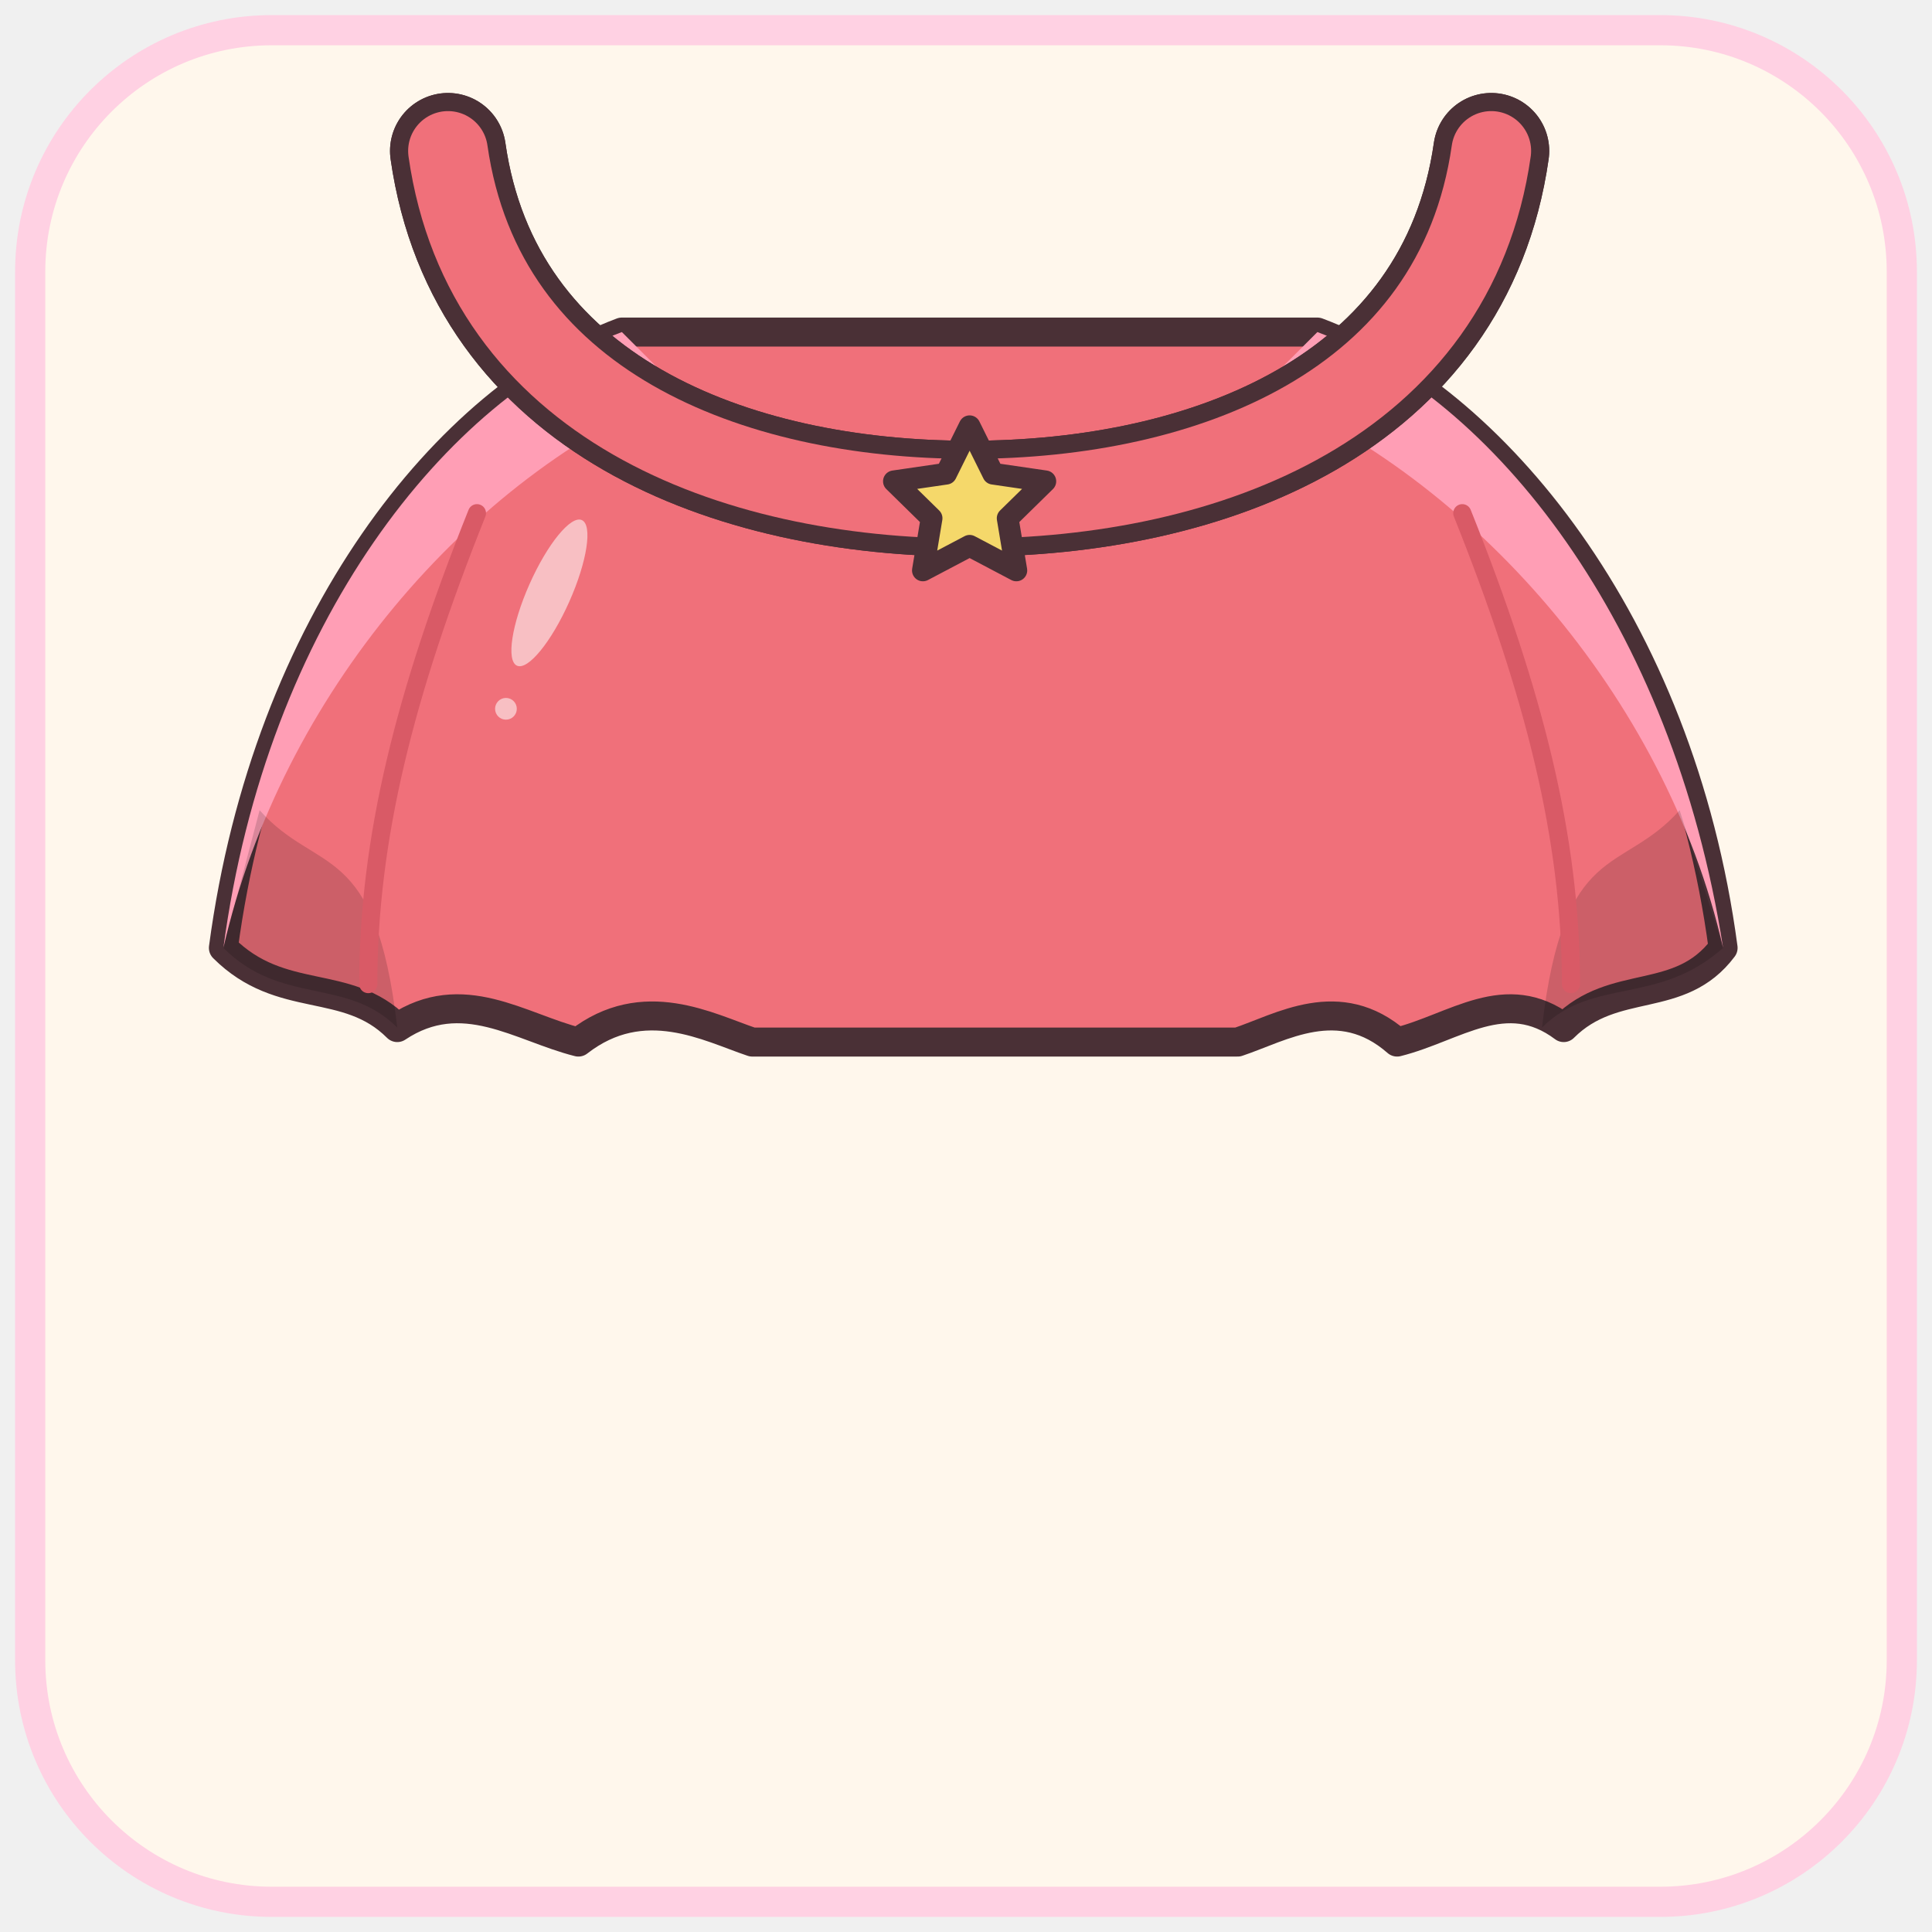
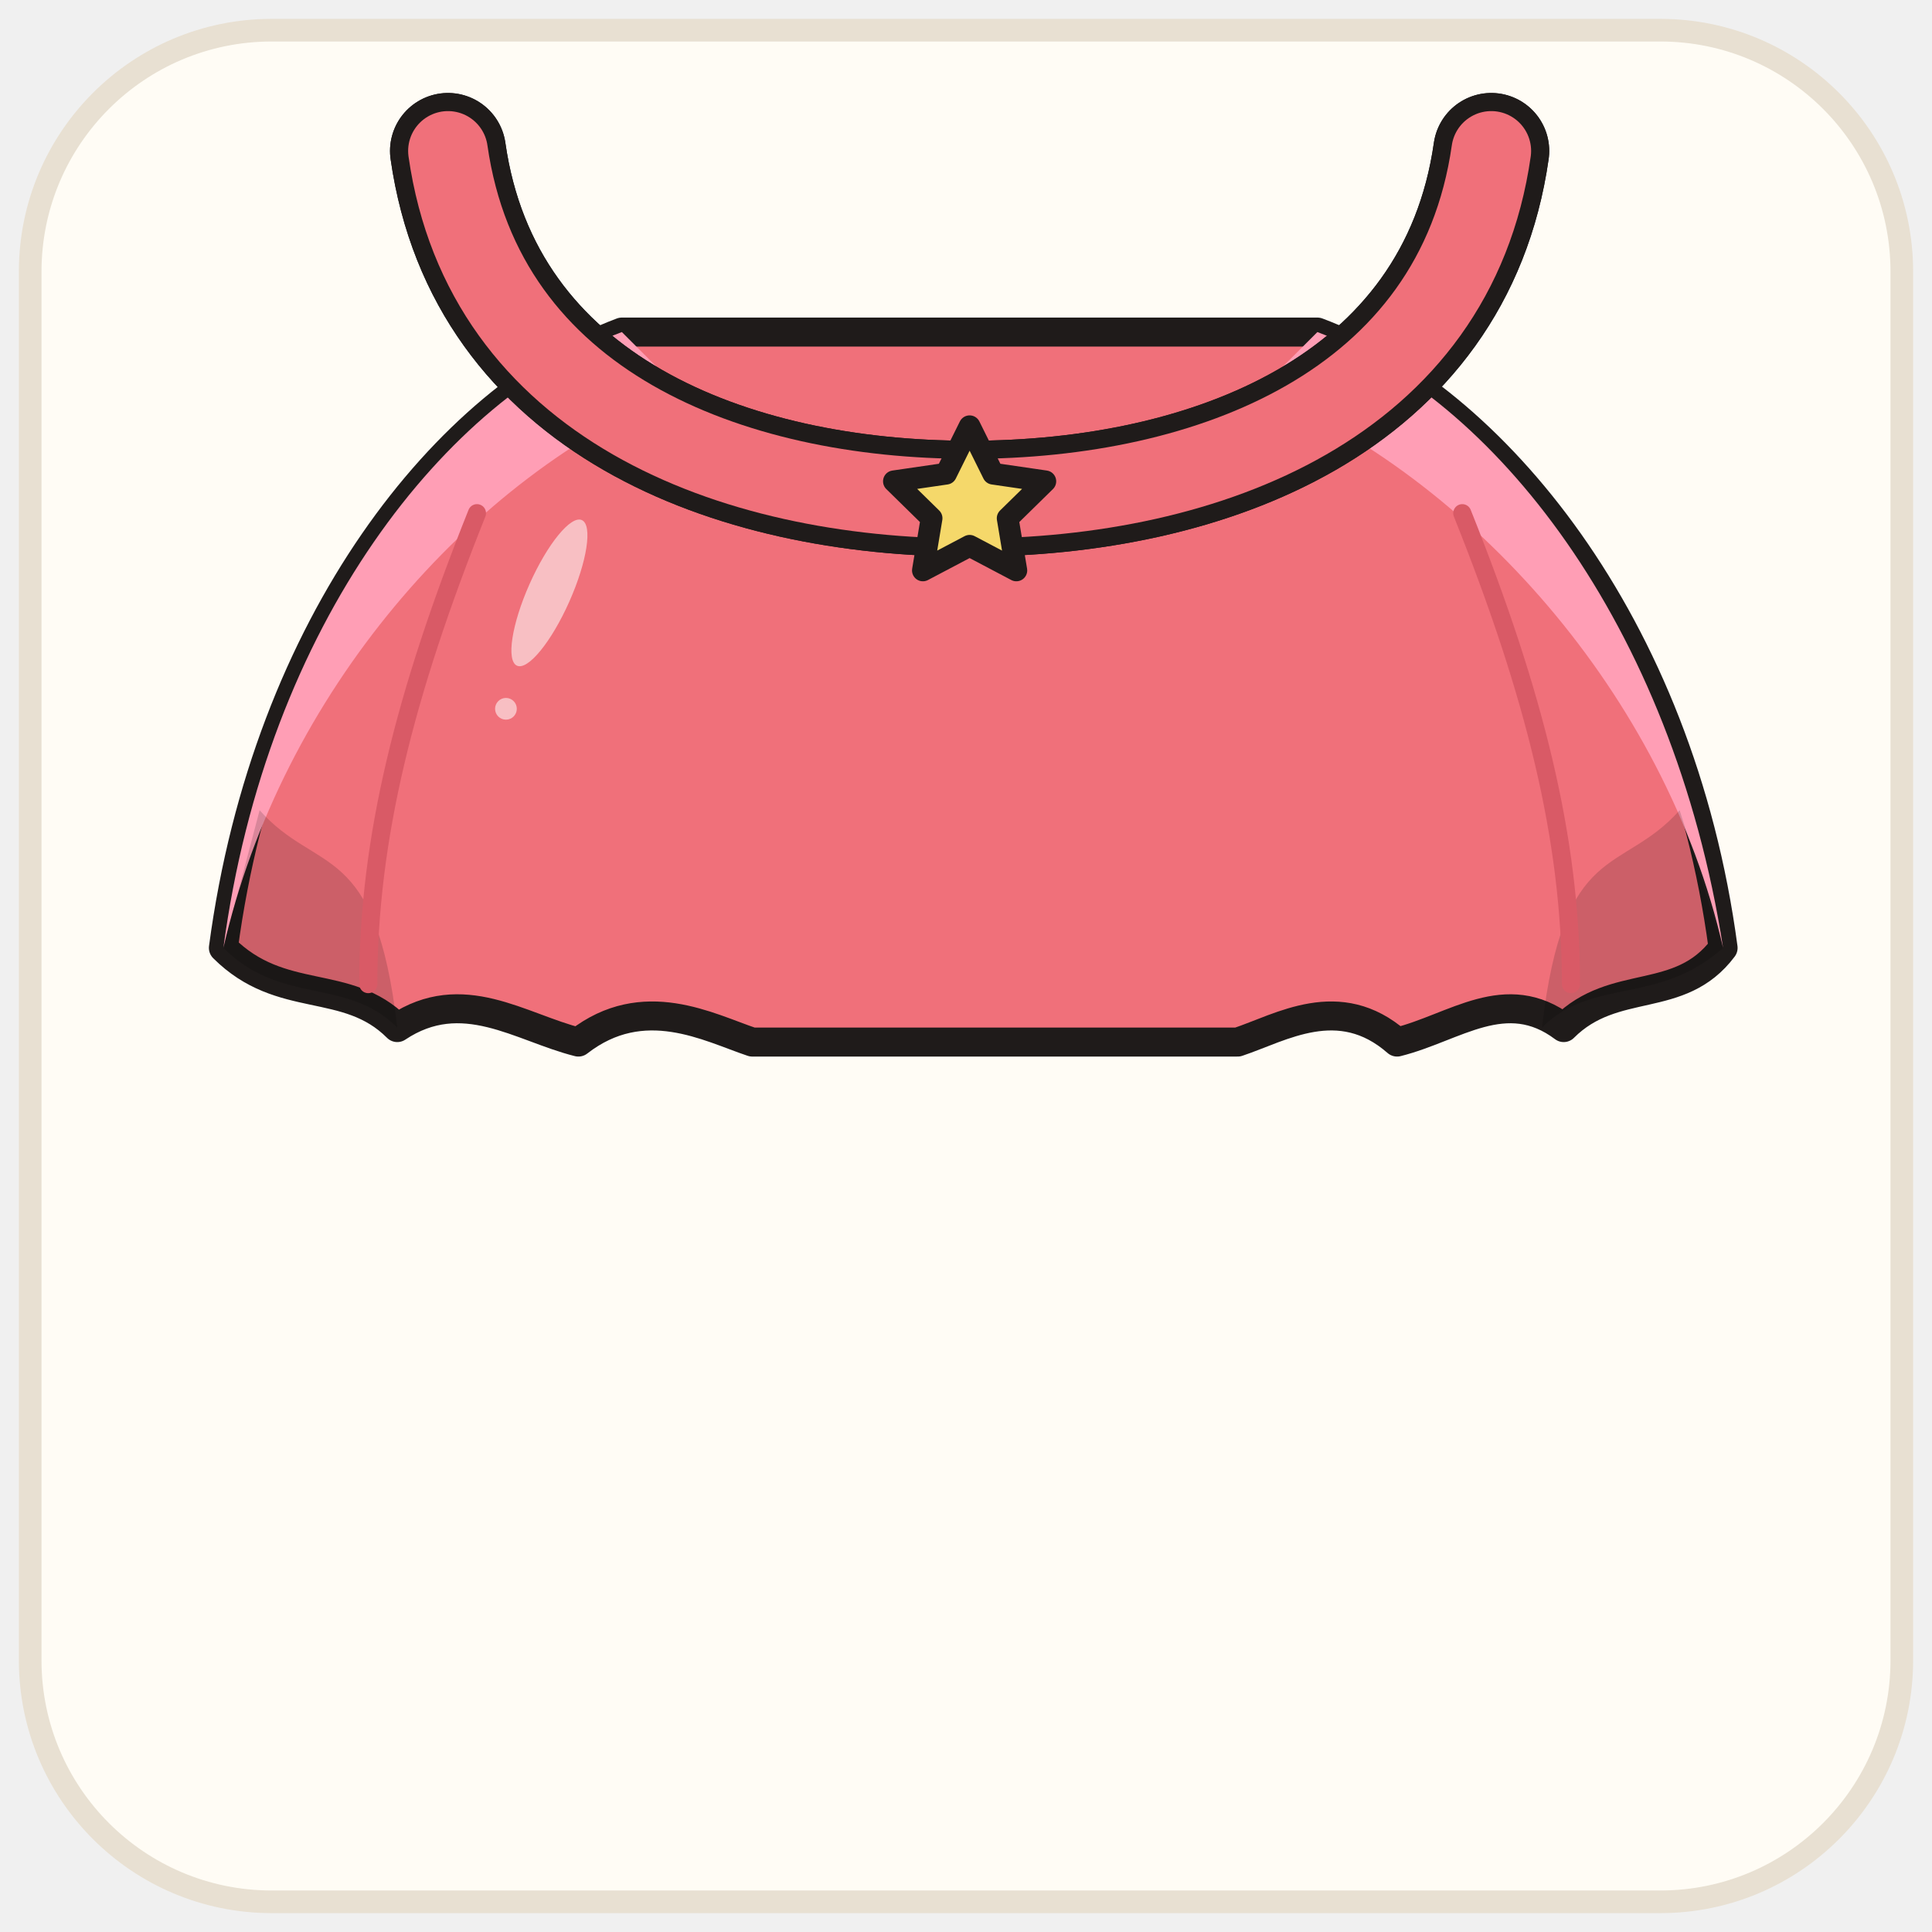
<svg xmlns="http://www.w3.org/2000/svg" viewBox="0 0 256 256" width="256" height="256">
-   <rect x="4" y="4" width="248" height="248" rx="32" fill="#FFF7EC" stroke="#FFD1E3" stroke-width="4" />
+   <rect x="4" y="4" width="248" height="248" rx="32" fill="#FFFCF5" stroke="#E8E0D2" stroke-width="3" />
  <svg x="20" y="20" width="216" height="216" viewBox="30 250 450 450" preserveAspectRatio="xMidYMid meet" overflow="visible">
    <defs>
      <path id="sw-head" d="M256 318 C172 318 96 300 92 232 C88 185 100 150 118 128 C112 104 118 74 134 60 C146 50 160 52 170 62 C184 76 196 90 208 100 C236 94 276 94 304 100 C316 90 328 76 342 62 C352 52 366 50 378 60 C394 74 400 104 394 128 C412 150 424 185 420 232 C416 300 340 318 256 318 Z" />
      <mask id="sw-cut" maskUnits="userSpaceOnUse" x="0" y="0" width="512" height="512">
        <rect width="512" height="512" fill="#fff" />
        <use href="#sw-head" fill="#000" stroke="#000" stroke-width="8" />
        <path d="M256 262 C330 262 370 330 372 400 C374 452 340 490 256 490 C172 490 138 452 140 400 C142 330 182 262 256 262 Z" fill="#000" stroke="#000" stroke-width="8" />
        <path d="M350 462 C400 472 446 452 452 400 C456 362 440 334 416 336 C394 338 388 362 402 374 C414 384 420 396 416 410 C410 432 388 440 354 430 Z" fill="#000" stroke="#000" stroke-width="8" />
        <ellipse cx="224" cy="474" rx="38" ry="28" fill="#000" />
        <ellipse cx="288" cy="474" rx="38" ry="28" fill="#000" />
      </mask>
    </defs>
    <g stroke-linejoin="round" stroke-linecap="round">
      <g>
-         <path d="M160 300 C112 318 62 380 50 470 C66 486 84 478 98 492 C116 480 132 492 148 496 C166 482 184 492 196 496 L330 496 C342 492 358 482 374 496 C390 492 404 480 420 492 C434 478 452 486 464 470 C452 380 400 318 352 300 Z" fill="#F0707A" stroke="#4A3036" stroke-width="8" />
+         <path d="M160 300 C112 318 62 380 50 470 C66 486 84 478 98 492 C116 480 132 492 148 496 C166 482 184 492 196 496 L330 496 C342 492 358 482 374 496 C390 492 404 480 420 492 C434 478 452 486 464 470 C452 380 400 318 352 300 Z" fill="#F0707A" stroke="#1F1B1A" stroke-width="8" />
        <path fill="#FF9EB5" d="M160 300 C112 318 62 380 50 470 C66 400 118 340 176 316 Z" />
        <path fill="#FF9EB5" d="M352 300 C400 318 450 380 464 470 C448 400 394 340 336 316 Z" />
        <path fill="#000" fill-opacity="0.15" d="M60 432 C76 450 92 440 98 492 C84 478 66 486 50 470 Z M452 432 C436 450 420 440 414 492 C428 478 446 486 464 470 Z" />
        <path fill="none" stroke="#D95A66" stroke-width="5" d="M120 350 C100 400 90 440 90 480 M392 350 C412 400 422 440 422 480" />
      </g>
-       <path fill="none" stroke="#4A3036" stroke-width="32" d="M112 250 C122 320 190 346 256 346 C322 346 390 320 400 250" />
+       <path fill="none" stroke="#1F1B1A" stroke-width="32" d="M112 250 C122 320 190 346 256 346 C322 346 390 320 400 250" />
      <path fill="none" stroke="#F0707A" stroke-width="22" d="M112 250 C122 320 190 346 256 346 C322 346 390 320 400 250" />
      <g>
-         <path fill="none" stroke="#4A3036" stroke-width="32" d="M112 250 C122 320 190 346 256 346 C322 346 390 320 400 250" />
+         <path fill="none" stroke="#1F1B1A" stroke-width="32" d="M112 250 C122 320 190 346 256 346 C322 346 390 320 400 250" />
        <path fill="none" stroke="#F0707A" stroke-width="22" d="M112 250 C122 320 190 346 256 346 C322 346 390 320 400 250" />
      </g>
-       <path d="M256.0 326.0 L262.5 339.1 L276.9 341.2 L266.5 351.4 L268.9 365.8 L256.0 359.0 L243.1 365.8 L245.5 351.4 L235.1 341.2 L249.5 339.1 Z" fill="#F5D86A" stroke="#4A3036" stroke-width="6" stroke-linejoin="round" />
+       <path d="M256.0 326.0 L262.5 339.1 L276.9 341.2 L266.5 351.4 L268.9 365.8 L256.0 359.0 L243.1 365.8 L245.5 351.4 L235.1 341.2 L249.5 339.1 Z" fill="#F5D86A" stroke="#1F1B1A" stroke-width="6" stroke-linejoin="round" />
      <ellipse fill="#FFFFFF" fill-opacity="0.55" cx="140" cy="372" rx="6" ry="22" transform="rotate(24 140 372)" />
      <circle fill="#FFFFFF" fill-opacity="0.55" cx="128" cy="404" r="3" />
    </g>
  </svg>
</svg>
